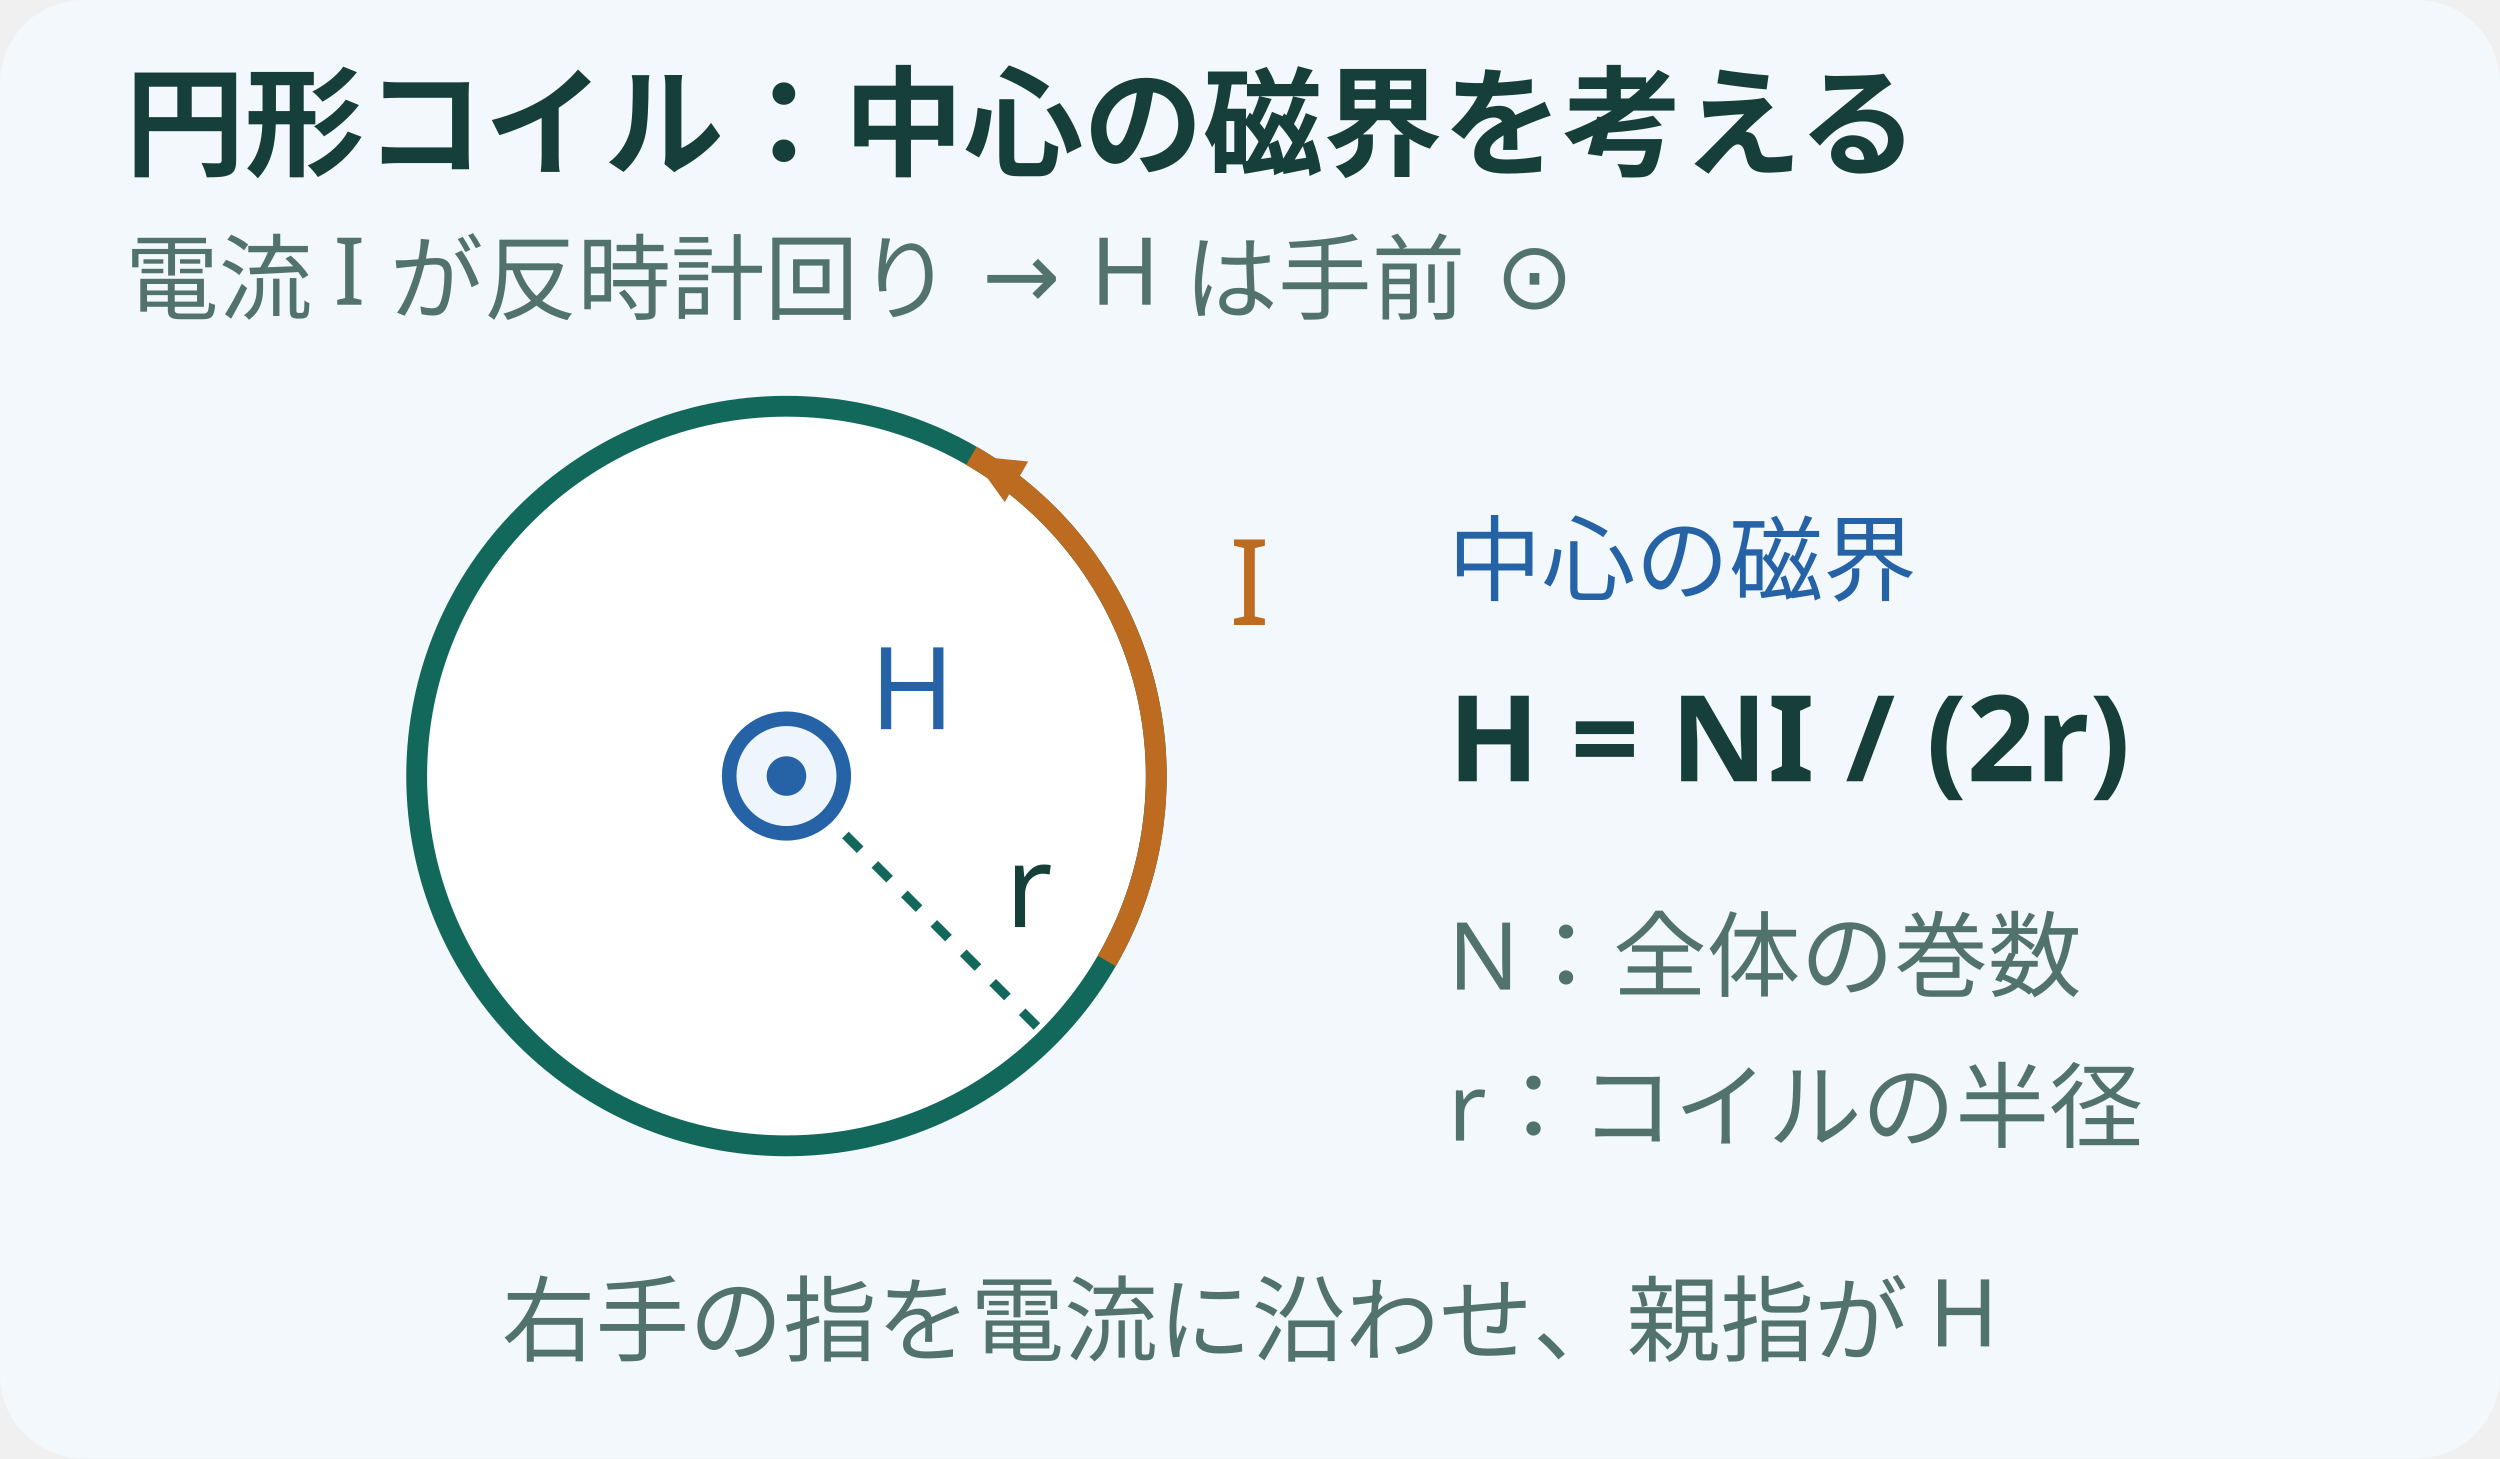
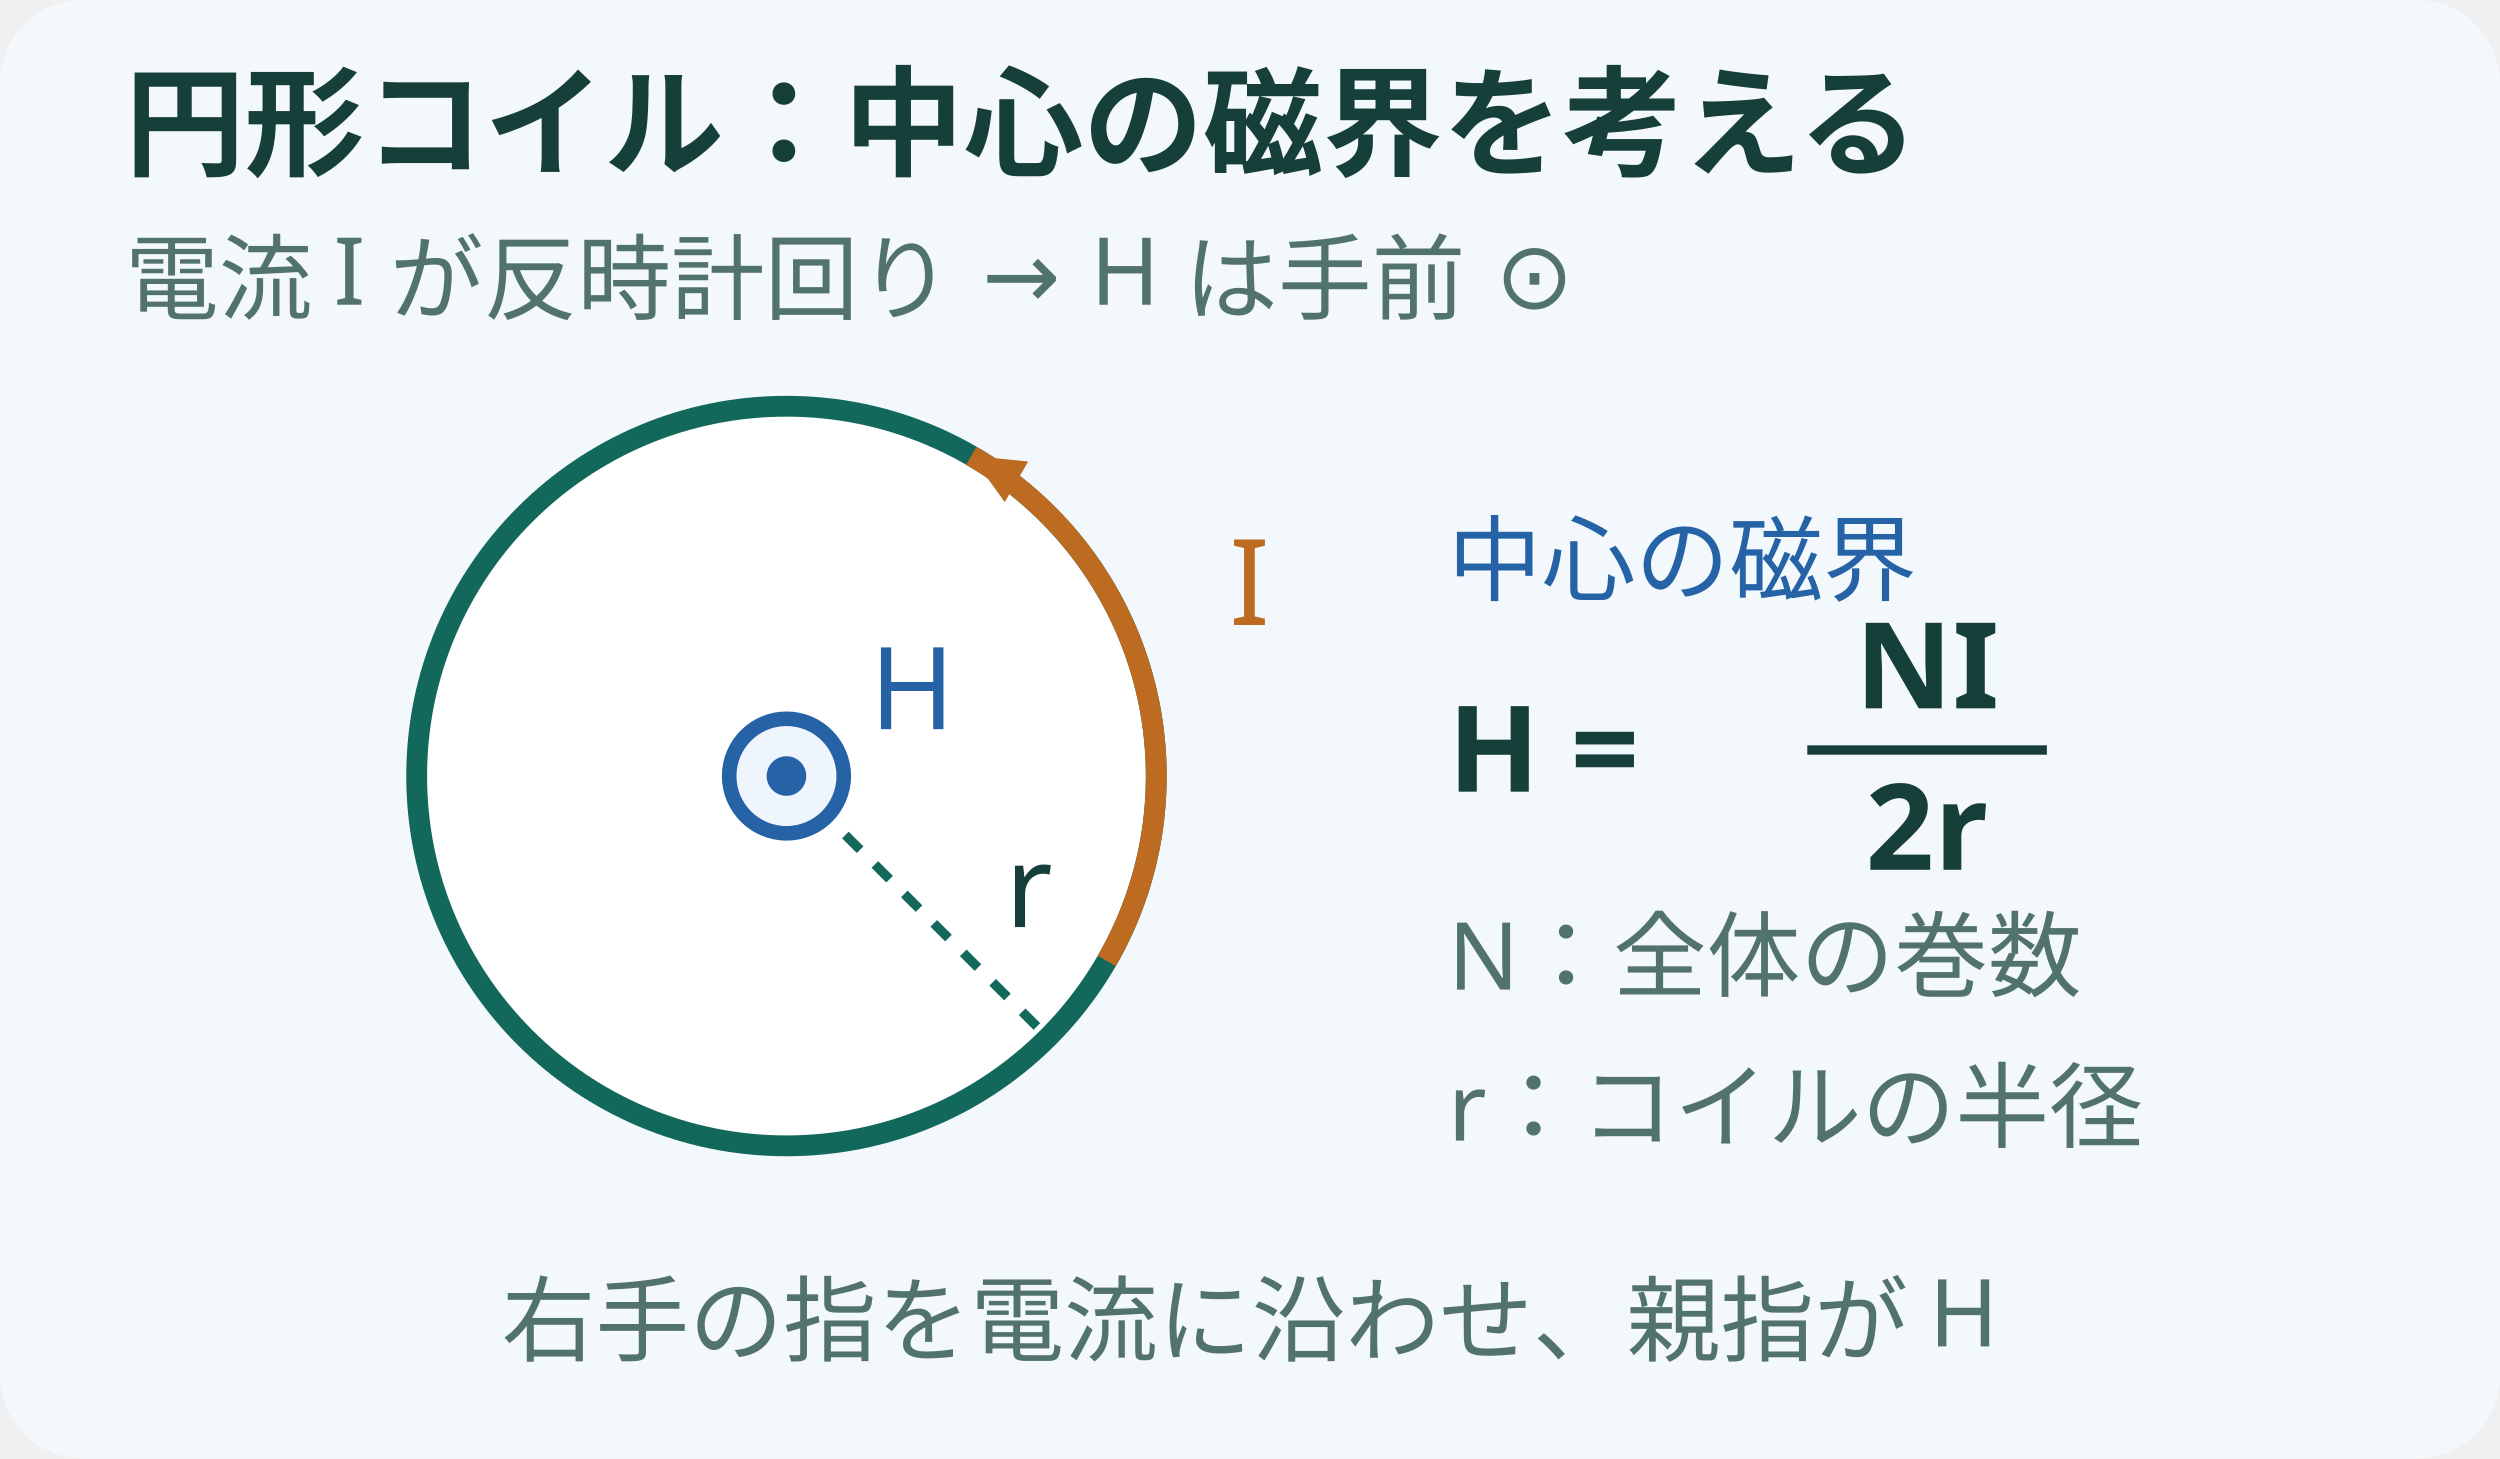
<svg xmlns="http://www.w3.org/2000/svg" viewBox="0 0 480 280" role="img" aria-labelledby="title desc">
  <defs>
    <marker id="current" markerWidth="11" markerHeight="11" refX="10" refY="5.5" orient="auto" markerUnits="userSpaceOnUse">
      <path d="M0 1L10 5.5L0 10Z" fill="#bd6b20" />
    </marker>
  </defs>
  <style>svg{font-size:18px;fill:#173f39}text{font-family:"Yu Gothic","Meiryo",sans-serif}.title{font-size:23px;font-weight:700}.note{fill:#52736c}.formula{font-size:23px;font-weight:700}</style>
  <rect width="480" height="280" rx="16" fill="#f3f8fc" />
  <text x="24" y="32" class="title">円形コイル：中心の磁界を考える</text>
  <text x="24" y="60" class="note">電流 I が反時計回り → H は手前 ⊙</text>
  <circle cx="151" cy="149" r="71" fill="#fff" stroke="#12685a" stroke-width="4" />
  <path d="M212.49 184.5A71 71 0 0 0 186.5 87.51" fill="none" stroke="#bd6b20" stroke-width="4" marker-end="url(#current)" />
  <path d="M151 149L201.2 199.2" fill="none" stroke="#12685a" stroke-width="1.8" stroke-dasharray="4 4" />
  <circle cx="151" cy="149" r="11" fill="#eef5fd" stroke="#2563a6" stroke-width="2.8" />
  <circle cx="151" cy="149" r="3.8" fill="#2563a6" />
  <text x="167" y="140" fill="#2563a6" font-size="22">H</text>
  <text x="193" y="178" font-size="22">r</text>
  <text x="236" y="120" fill="#bd6b20" font-size="23">I</text>
  <text x="278" y="114" fill="#2563a6">中心の磁界</text>
-   <text x="278" y="150" class="formula">H = NI / (2r)</text>
+   <g class="formula" aria-hidden="true">
+     <text x="278" y="152">H =</text>
+     <g text-anchor="middle">
+       <text x="370" y="136">NI</text>
+       <path d="M347 144H393" fill="none" stroke="#173f39" stroke-width="1.8" />
+       <text x="370" y="167">2r</text>
+     </g>
+   </g>
  <text x="278" y="190" class="note">N：全体の巻数</text>
  <text x="278" y="219" class="note">r：コイルの半径</text>
  <text x="240" y="260" text-anchor="middle" class="note">右手の指を電流に沿わせ、親指が H</text>
</svg>
